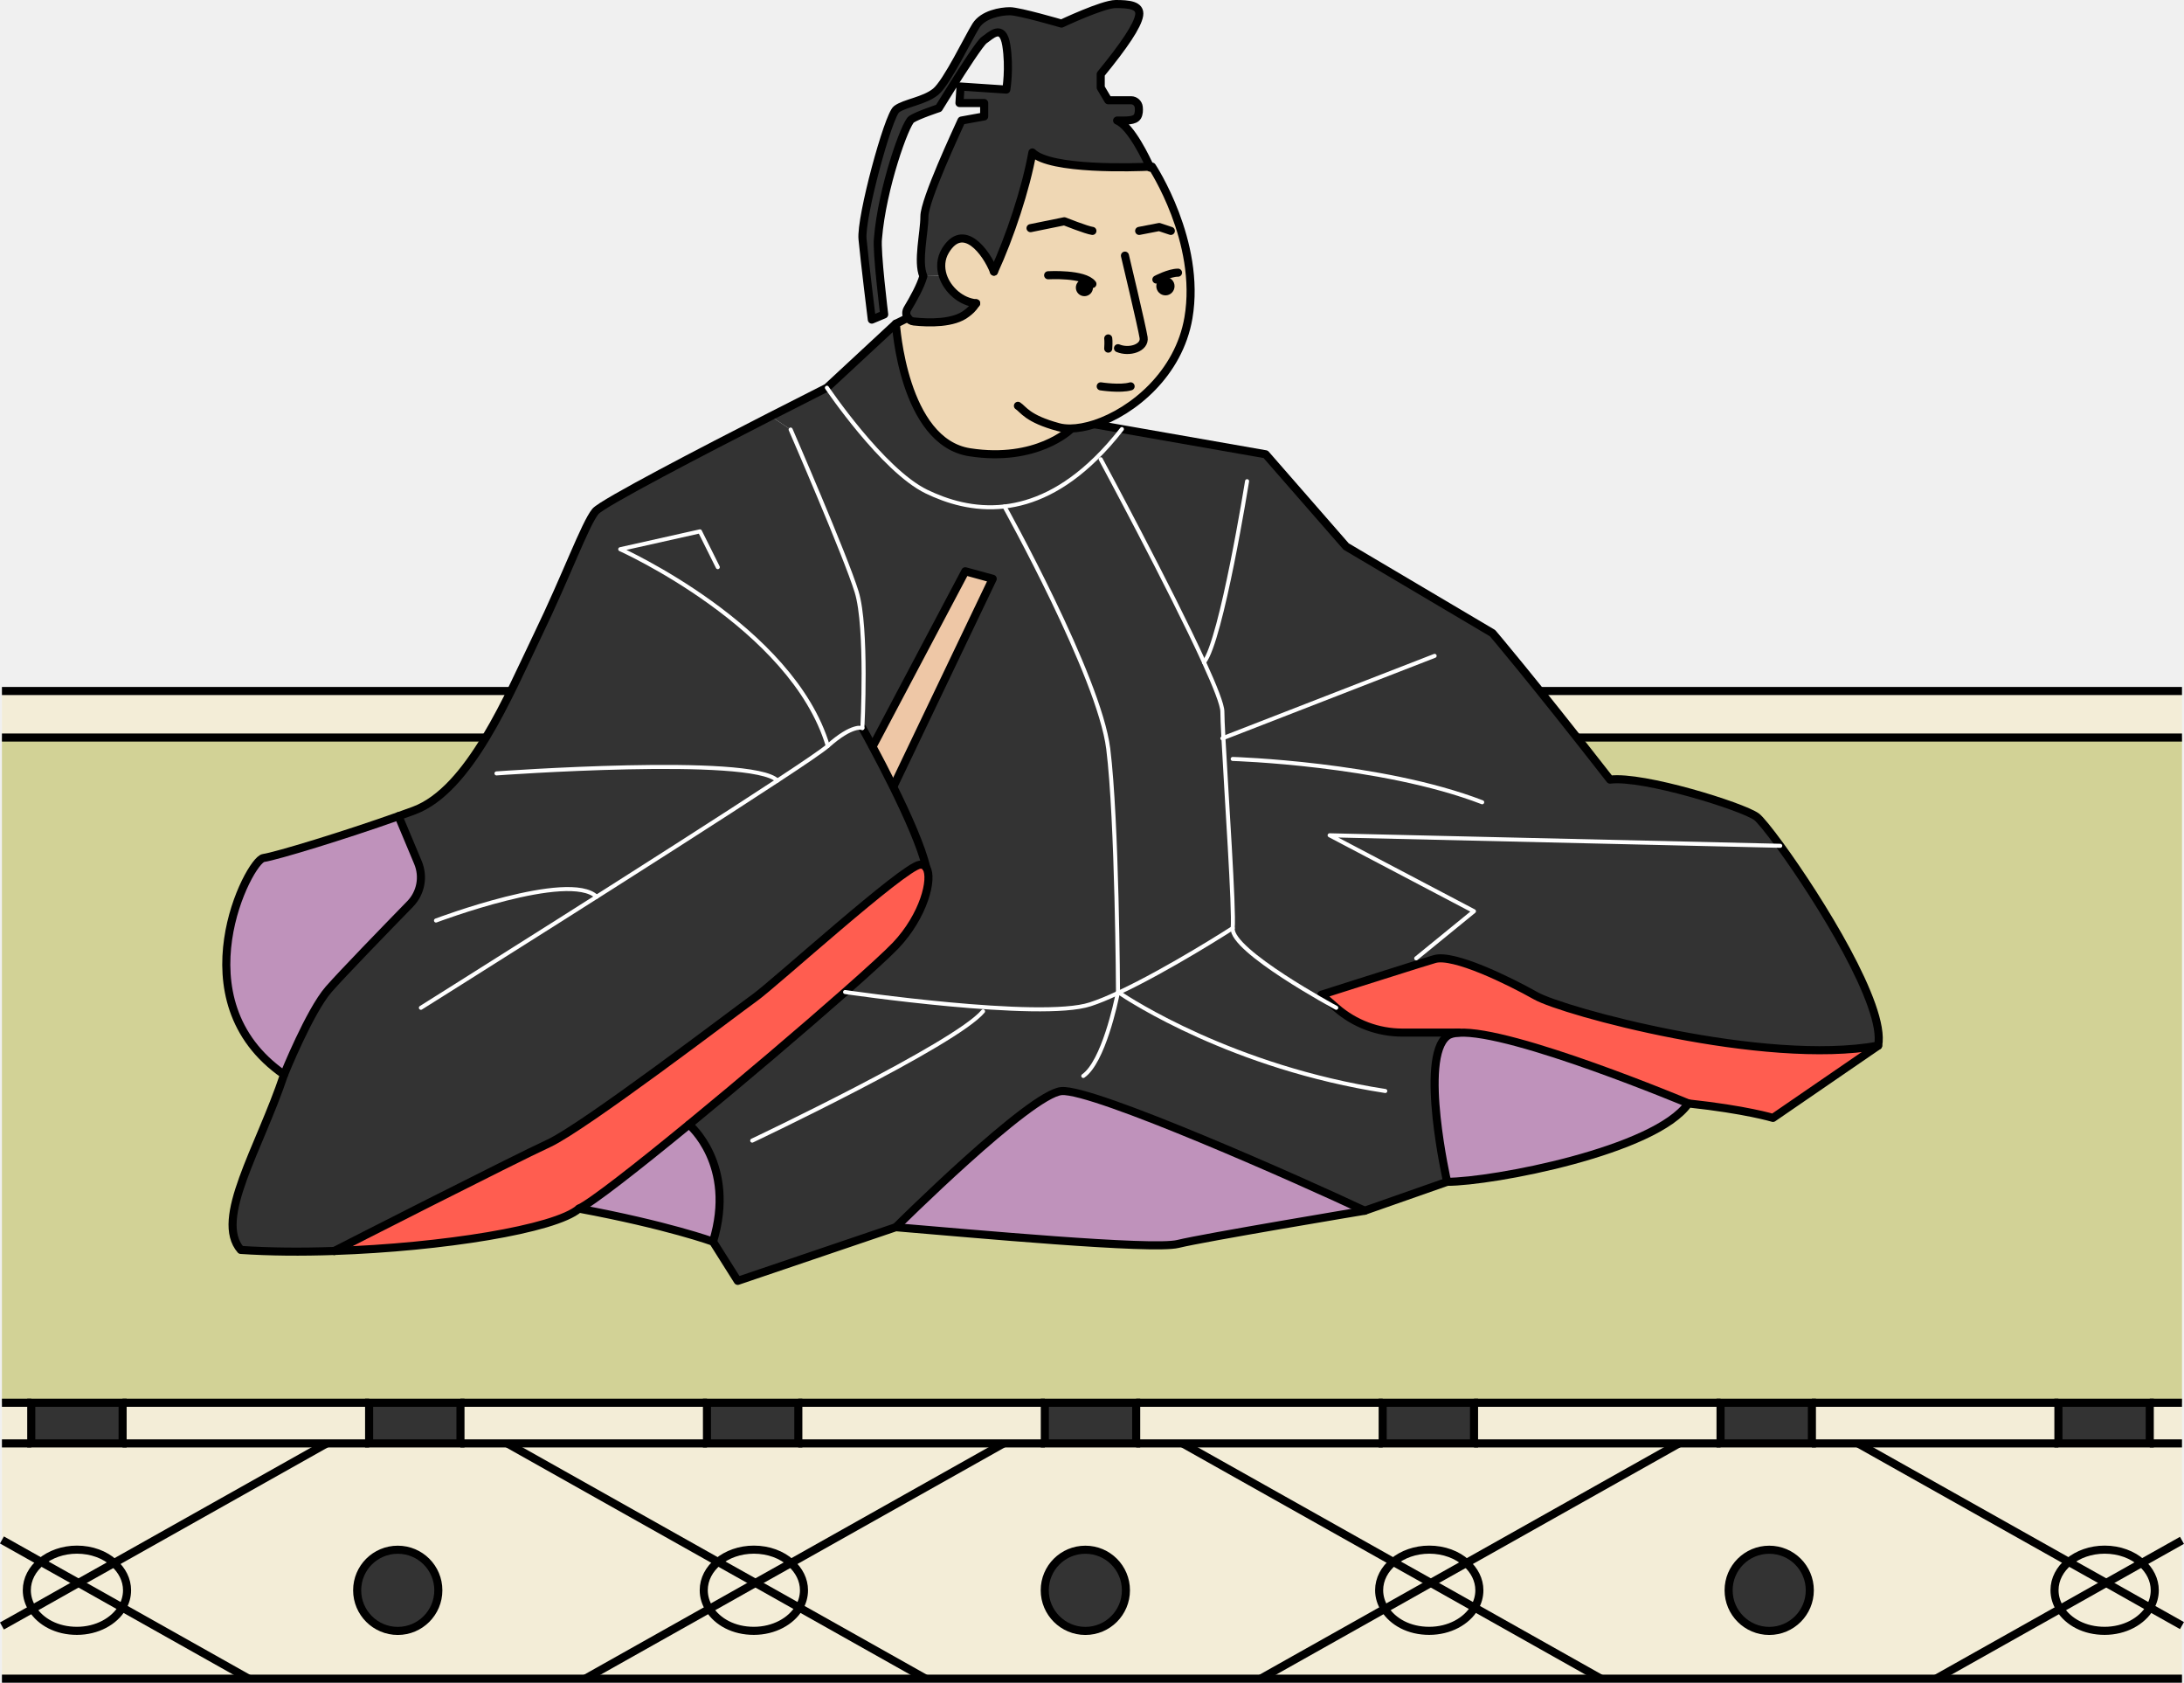
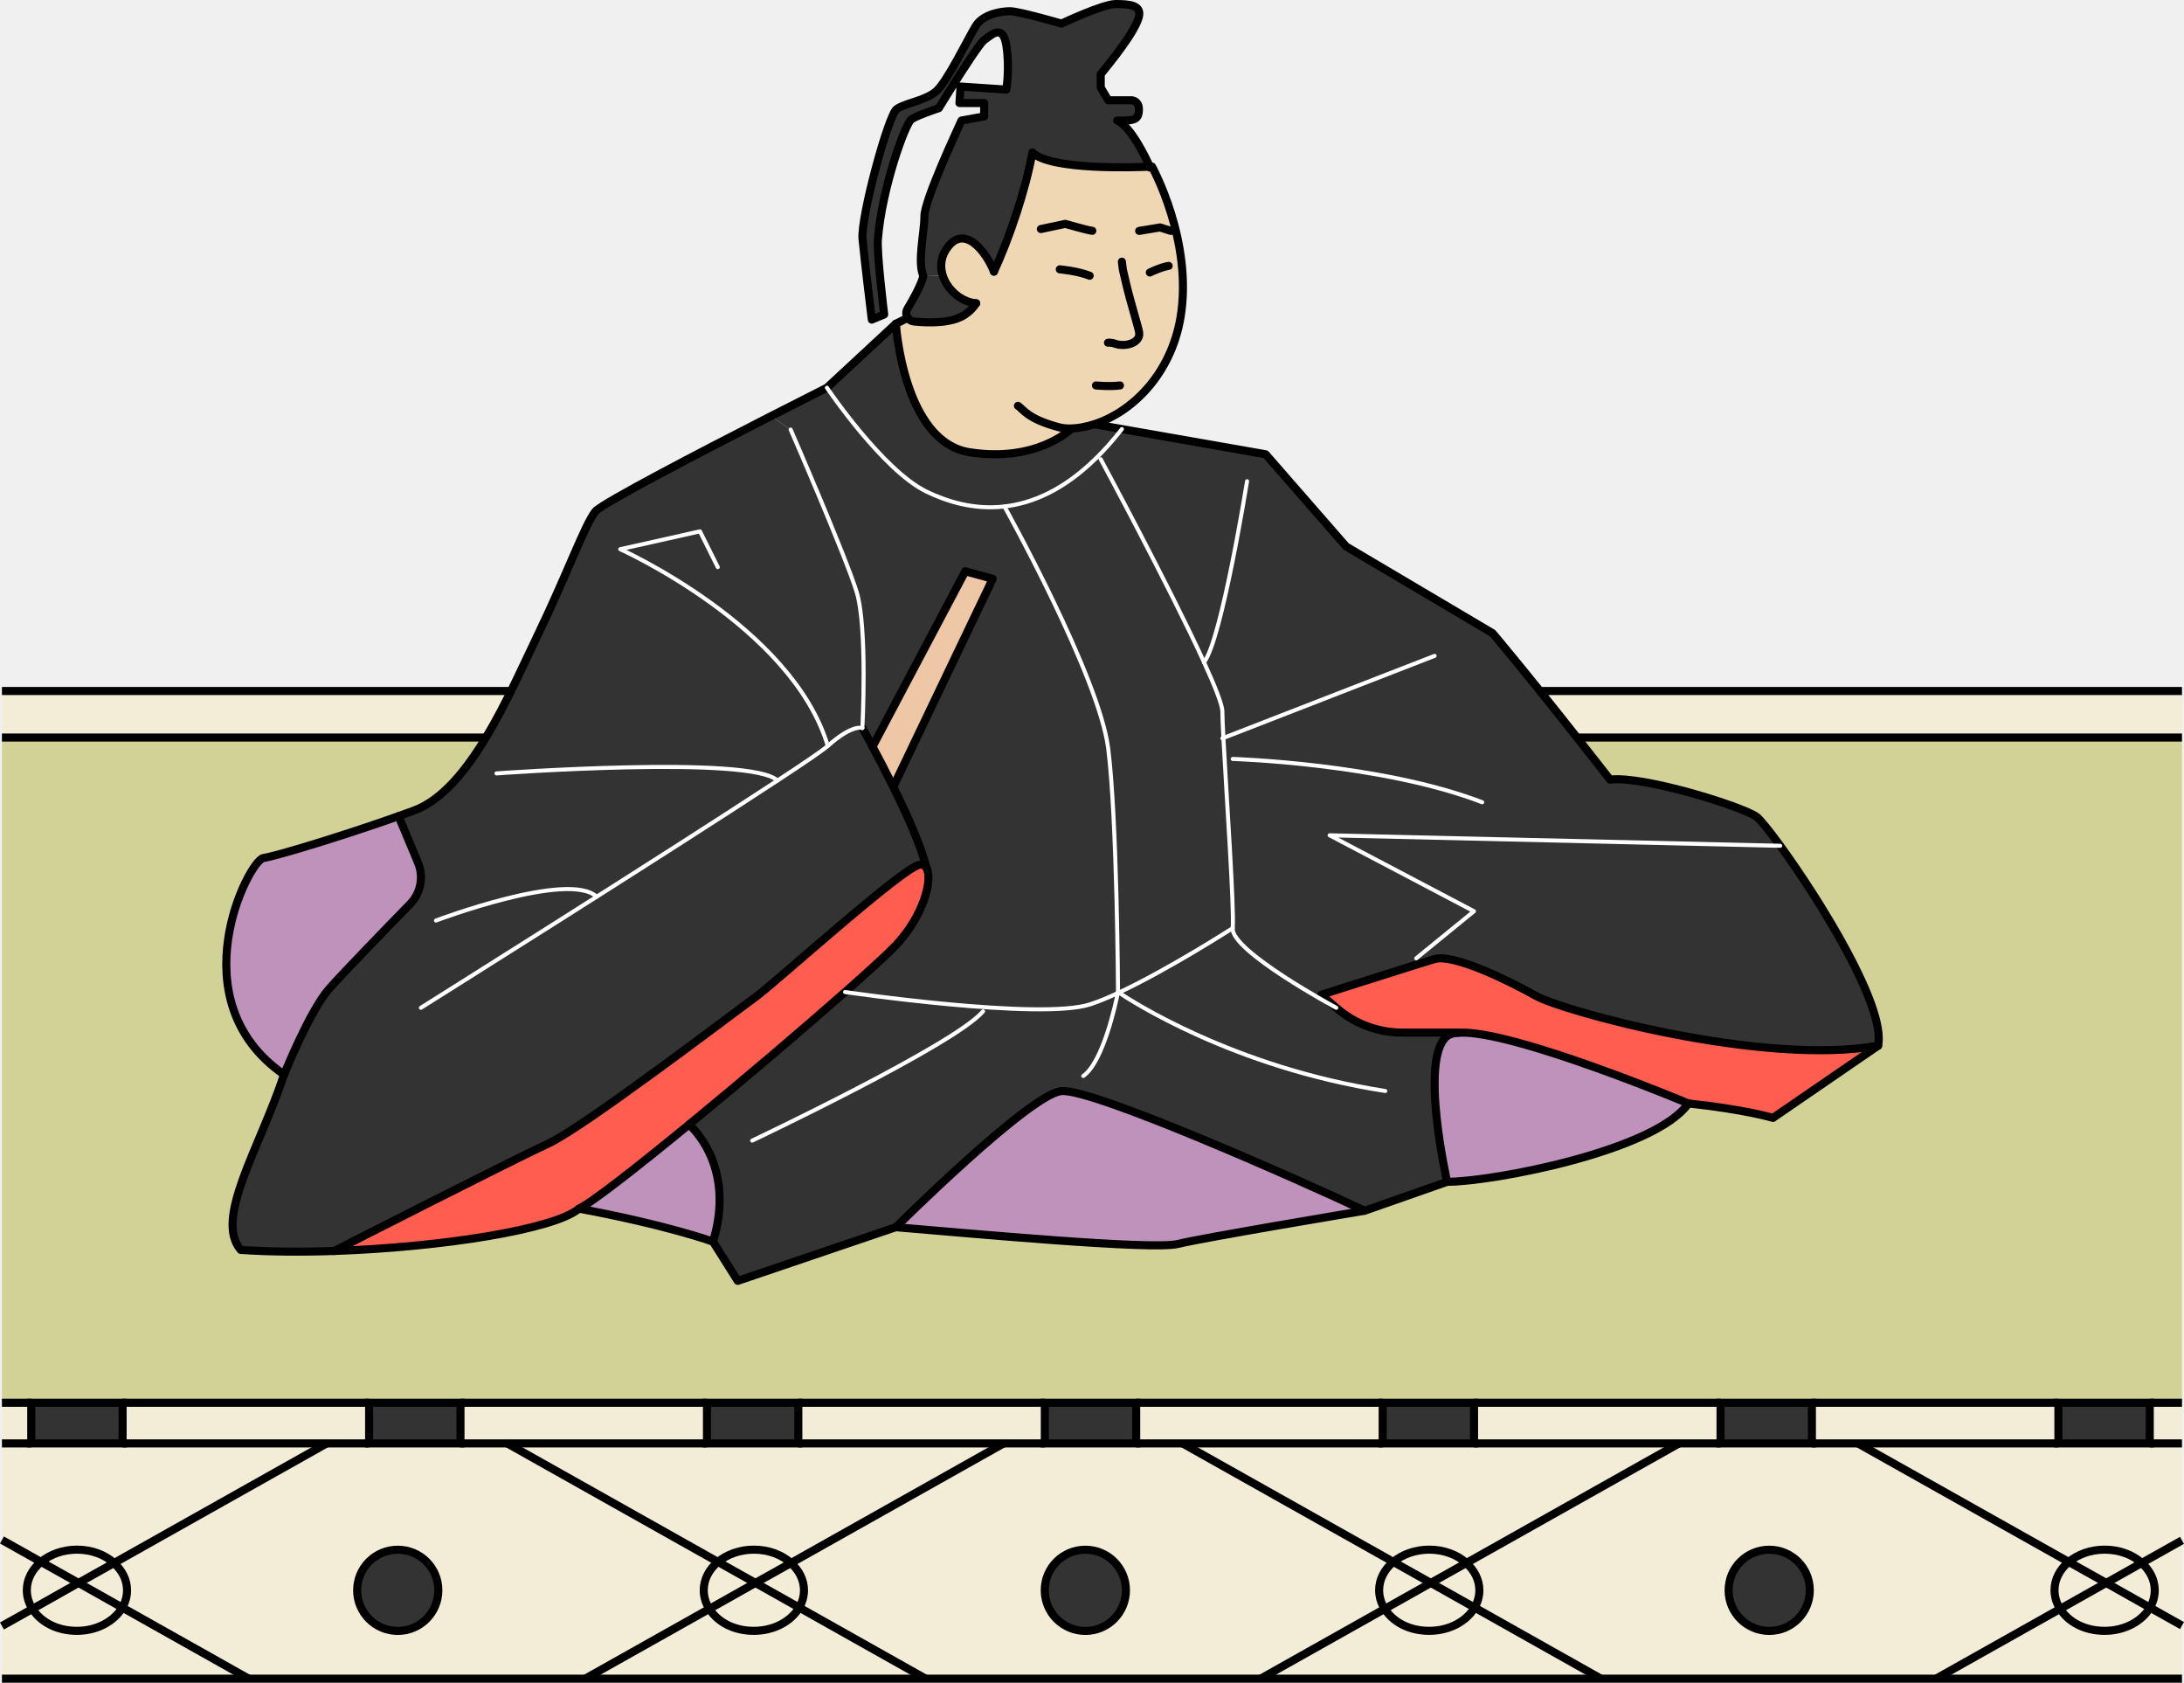
<svg xmlns="http://www.w3.org/2000/svg" viewBox="0 0 270.4 208.28">
  <defs>
    <style>
      .cls-1 {
        fill: #efd7b4;
      }

      .cls-1, .cls-2, .cls-3, .cls-4, .cls-5, .cls-6, .cls-7 {
        stroke-width: 0px;
      }

      .cls-2 {
        fill: #eec7a6;
      }

      .cls-8 {
        stroke-miterlimit: 10;
      }

+       .cls-8, .cls-9 {
+         stroke: #000;
+       }
+ 
      .cls-8, .cls-9, .cls-10 {
-         stroke: #000;
-       }
- 
-       .cls-8, .cls-10, .cls-11 {
        fill: none;
      }

-       .cls-9, .cls-10, .cls-11 {
+       .cls-3 {
+         fill: #f3edd7;
+       }
+ 
+       .cls-4 {
+         fill: #bf92bb;
+       }
+ 
+       .cls-9, .cls-10 {
        stroke-linecap: round;
        stroke-linejoin: round;
      }

-       .cls-3 {
-         fill: #f3edd7;
-       }
- 
-       .cls-4 {
-         fill: #bf92bb;
-       }
- 
      .cls-5 {
        fill: #333;
      }

      .cls-6 {
        fill: #ff5d50;
      }

      .cls-7 {
        fill: #d2d296;
      }

-       .cls-11 {
+       .cls-10 {
        stroke: #fff;
        stroke-width: .5px;
      }
    </style>
  </defs>
  <g id="_畳" data-name="畳">
    <g>
      <g>
        <rect class="cls-3" x=".24" y="173.63" width="3.62" height="5.03" />
        <path class="cls-3" d="m270.15,201.21v6.57h-30.45l15.35-8.63c1.03,1.62,3.11,2.72,5.51,2.72s4.62-1.18,5.62-2.88l3.97,2.23Z" />
        <path class="cls-3" d="m270.15,190.66v10.56l-3.97-2.23c.38-.65.59-1.38.59-2.14,0-1.3-.62-2.48-1.62-3.38l4.99-2.8Z" />
        <path class="cls-3" d="m270.15,178.66v11.99l-4.99,2.8c-1.14-1.01-2.77-1.64-4.59-1.64s-3.31.58-4.44,1.51l-26.1-14.67h40.12Z" />
        <polygon class="cls-3" points="270.15 85.53 270.15 91.29 1.13 91.29 .24 91.29 .24 85.53 270.15 85.53" />
        <rect class="cls-3" x="266.16" y="173.63" width="3.99" height="5.03" />
        <path class="cls-3" d="m266.78,196.84c0,.76-.21,1.49-.59,2.14l-5.42-3.05,4.39-2.47c1,.89,1.62,2.08,1.62,3.38Z" />
        <path class="cls-3" d="m260.77,195.93l5.42,3.05c-1,1.7-3.13,2.88-5.62,2.88s-4.48-1.1-5.51-2.72l5.71-3.21Z" />
        <rect class="cls-5" x="254.85" y="173.63" width="11.31" height="5.03" />
        <path class="cls-3" d="m265.16,193.46l-4.39,2.47-4.64-2.61c1.13-.93,2.7-1.51,4.44-1.51,1.82,0,3.46.63,4.59,1.64Z" />
        <path class="cls-3" d="m260.77,195.93l-5.71,3.21c-.44-.69-.69-1.48-.69-2.31,0-1.37.68-2.61,1.77-3.51l4.64,2.61Z" />
        <path class="cls-3" d="m230.03,178.66l26.1,14.67c-1.09.9-1.77,2.14-1.77,3.51,0,.83.25,1.62.69,2.31l-15.35,8.63h-41.48l-15.65-8.8c.38-.65.59-1.38.59-2.14,0-1.3-.62-2.48-1.62-3.37l26.34-14.81h22.15Zm-5.97,18.18c0-2.77-2.25-5.02-5.02-5.02s-5.03,2.25-5.03,5.02,2.25,5.03,5.03,5.03,5.02-2.25,5.02-5.03Z" />
        <polygon class="cls-3" points="254.85 178.66 230.03 178.66 224.33 178.66 224.33 173.63 254.85 173.63 254.85 178.66" />
        <rect class="cls-5" x="213.02" y="173.63" width="11.31" height="5.03" />
        <path class="cls-5" d="m219.05,191.82c2.77,0,5.02,2.25,5.02,5.02s-2.25,5.03-5.02,5.03-5.03-2.25-5.03-5.03,2.25-5.02,5.03-5.02Z" />
        <path class="cls-3" d="m207.88,178.66l-26.34,14.81c-1.14-1.02-2.77-1.65-4.59-1.65s-3.31.58-4.44,1.51l-26.1-14.67h61.47Z" />
        <polygon class="cls-3" points="182.5 178.66 182.5 173.63 213.02 173.63 213.02 178.66 207.88 178.66 182.5 178.66" />
        <path class="cls-3" d="m198.21,207.78h-42.13l15.35-8.63c1.03,1.62,3.12,2.72,5.51,2.72s4.62-1.18,5.62-2.88l15.65,8.8Z" />
        <path class="cls-3" d="m183.16,196.84c0,.76-.21,1.49-.59,2.14l-5.42-3.05,4.39-2.47c1,.89,1.62,2.07,1.62,3.37Z" />
        <path class="cls-3" d="m177.15,195.93l5.42,3.05c-1,1.7-3.13,2.88-5.62,2.88s-4.48-1.1-5.51-2.72l5.71-3.21Z" />
        <rect class="cls-5" x="171.19" y="173.63" width="11.31" height="5.03" />
        <path class="cls-3" d="m176.95,191.82c1.82,0,3.46.63,4.59,1.65l-4.39,2.47-4.64-2.61c1.13-.93,2.7-1.51,4.44-1.51Z" />
        <path class="cls-3" d="m177.15,195.93l-5.71,3.21c-.44-.69-.69-1.48-.69-2.31,0-1.37.68-2.61,1.77-3.51l4.64,2.61Z" />
        <path class="cls-3" d="m146.41,178.66l26.1,14.67c-1.09.9-1.77,2.14-1.77,3.51,0,.83.25,1.62.69,2.31l-15.35,8.63h-41.48l-15.65-8.8c.38-.65.59-1.38.59-2.14,0-1.3-.62-2.48-1.62-3.37l26.34-14.81h22.15Zm-7.02,18.18c0-2.77-2.25-5.02-5.02-5.02s-5.03,2.25-5.03,5.02,2.25,5.03,5.03,5.03,5.02-2.25,5.02-5.03Z" />
        <polygon class="cls-3" points="171.19 178.66 146.41 178.66 140.67 178.66 140.67 173.63 171.19 173.63 171.19 178.66" />
        <rect class="cls-5" x="129.36" y="173.63" width="11.31" height="5.03" />
        <path class="cls-5" d="m134.38,191.82c2.77,0,5.02,2.25,5.02,5.02s-2.25,5.03-5.02,5.03-5.03-2.25-5.03-5.03,2.25-5.02,5.03-5.02Z" />
        <path class="cls-3" d="m124.26,178.66l-26.34,14.81c-1.14-1.02-2.77-1.65-4.59-1.65s-3.31.58-4.44,1.51l-26.1-14.67h61.47Z" />
        <polygon class="cls-3" points="129.36 178.66 124.26 178.66 98.83 178.66 98.83 173.63 129.36 173.63 129.36 178.66" />
        <path class="cls-3" d="m114.6,207.78h-42.13l15.35-8.63c1.03,1.62,3.11,2.72,5.51,2.72s4.62-1.18,5.62-2.88l15.65,8.8Z" />
        <path class="cls-3" d="m99.54,196.84c0,.76-.21,1.49-.59,2.14l-5.42-3.05,4.39-2.47c1,.89,1.62,2.07,1.62,3.37Z" />
        <path class="cls-3" d="m93.53,195.93l5.42,3.05c-1,1.7-3.13,2.88-5.62,2.88s-4.48-1.1-5.51-2.72l5.71-3.21Z" />
        <rect class="cls-5" x="87.53" y="173.63" width="11.31" height="5.03" />
        <path class="cls-3" d="m93.33,191.82c1.82,0,3.46.63,4.59,1.65l-4.39,2.47-4.64-2.61c1.13-.93,2.7-1.51,4.44-1.51Z" />
        <path class="cls-3" d="m93.53,195.93l-5.71,3.21c-.44-.69-.69-1.48-.69-2.31,0-1.37.68-2.61,1.77-3.51l4.64,2.61Z" />
        <path class="cls-3" d="m62.8,178.66l26.1,14.67c-1.09.9-1.77,2.14-1.77,3.51,0,.83.25,1.62.69,2.31l-15.35,8.63H30.79l-15.65-8.8c.38-.65.59-1.38.59-2.14,0-1.3-.62-2.48-1.62-3.37l26.34-14.81h22.34Zm-8.53,18.18c0-2.77-2.25-5.02-5.02-5.02s-5.03,2.25-5.03,5.02,2.25,5.03,5.03,5.03,5.02-2.25,5.02-5.03Z" />
        <polygon class="cls-3" points="87.53 178.66 62.8 178.66 57 178.66 57 173.63 87.53 173.63 87.53 178.66" />
        <rect class="cls-5" x="45.7" y="173.63" width="11.31" height="5.03" />
        <path class="cls-5" d="m49.25,191.82c2.77,0,5.02,2.25,5.02,5.02s-2.25,5.03-5.02,5.03-5.03-2.25-5.03-5.03,2.25-5.02,5.03-5.02Z" />
        <polygon class="cls-3" points="45.7 178.66 40.45 178.66 15.17 178.66 15.17 173.63 45.7 173.63 45.7 178.66" />
        <path class="cls-3" d="m30.79,207.78H.24v-6.52l3.76-2.11c1.03,1.62,3.12,2.72,5.51,2.72s4.62-1.18,5.62-2.88l15.65,8.8Z" />
        <path class="cls-3" d="m15.73,196.84c0,.76-.21,1.49-.59,2.14l-5.42-3.05,4.39-2.47c1,.89,1.62,2.07,1.62,3.37Z" />
        <rect class="cls-5" x="3.87" y="173.63" width="11.31" height="5.03" />
        <path class="cls-3" d="m9.72,195.93l5.42,3.05c-1,1.7-3.13,2.88-5.62,2.88s-4.48-1.1-5.51-2.72l5.71-3.21Z" />
        <path class="cls-3" d="m9.52,191.82c1.82,0,3.46.63,4.59,1.65l-4.39,2.47-4.64-2.61c1.13-.93,2.7-1.51,4.44-1.51Z" />
        <path class="cls-3" d="m9.72,195.93l-5.71,3.21c-.44-.69-.69-1.48-.69-2.31,0-1.37.68-2.61,1.77-3.51l4.64,2.61Z" />
        <path class="cls-3" d="m.24,190.61l4.84,2.72c-1.09.9-1.77,2.14-1.77,3.51,0,.83.25,1.62.69,2.31l-3.76,2.11v-10.65Z" />
        <polygon class="cls-7" points="213.02 173.63 182.5 173.63 171.19 173.63 140.67 173.63 129.36 173.63 98.83 173.63 87.53 173.63 57 173.63 45.7 173.63 15.17 173.63 3.87 173.63 .24 173.63 .24 91.29 1.13 91.29 270.15 91.29 270.15 173.63 266.16 173.63 254.85 173.63 224.33 173.63 213.02 173.63" />
        <path class="cls-3" d="m.24,178.66h40.21l-26.34,14.81c-1.14-1.02-2.77-1.65-4.59-1.65s-3.31.58-4.44,1.51l-4.84-2.72v-11.95Z" />
      </g>
      <g>
        <polyline class="cls-8" points="270.15 207.78 239.7 207.78 198.21 207.78 156.08 207.78 114.6 207.78 72.46 207.78 30.79 207.78 .24 207.78" />
        <line class="cls-8" x1=".24" y1="85.53" x2="270.15" y2="85.53" />
        <line class="cls-8" x1=".24" y1="91.29" x2="270.15" y2="91.29" />
        <line class="cls-8" x1="266.16" y1="173.63" x2="270.15" y2="173.63" />
        <line class="cls-8" x1="224.33" y1="173.63" x2="254.85" y2="173.63" />
        <line class="cls-8" x1="182.5" y1="173.63" x2="213.02" y2="173.63" />
        <line class="cls-8" x1="140.67" y1="173.63" x2="171.19" y2="173.63" />
        <line class="cls-8" x1="98.83" y1="173.63" x2="129.36" y2="173.63" />
        <line class="cls-8" x1="57" y1="173.63" x2="87.53" y2="173.63" />
        <line class="cls-8" x1="15.17" y1="173.63" x2="45.7" y2="173.63" />
        <line class="cls-8" x1=".24" y1="173.63" x2="3.87" y2="173.63" />
        <line class="cls-8" x1="266.16" y1="178.66" x2="270.15" y2="178.66" />
        <polyline class="cls-8" points="224.33 178.66 230.03 178.66 254.85 178.66" />
        <polyline class="cls-8" points="182.5 178.66 207.88 178.66 213.02 178.66" />
        <polyline class="cls-8" points="140.67 178.66 146.41 178.66 171.19 178.66" />
        <polyline class="cls-8" points="98.83 178.66 124.26 178.66 129.36 178.66" />
        <polyline class="cls-8" points="57 178.66 62.8 178.66 87.53 178.66" />
        <polyline class="cls-8" points="15.17 178.66 40.45 178.66 45.7 178.66" />
        <line class="cls-8" x1=".24" y1="178.66" x2="3.87" y2="178.66" />
        <polyline class="cls-8" points="72.46 207.78 87.81 199.15 93.53 195.93 97.92 193.47 124.26 178.66" />
        <polyline class="cls-8" points="114.6 207.78 98.95 198.98 93.53 195.93 88.89 193.33 62.8 178.66" />
        <path class="cls-8" d="m139.4,196.84c0,2.78-2.25,5.03-5.02,5.03s-5.03-2.25-5.03-5.03,2.25-5.02,5.03-5.02,5.02,2.25,5.02,5.02Z" />
        <path class="cls-8" d="m224.07,196.84c0,2.78-2.25,5.03-5.02,5.03s-5.03-2.25-5.03-5.03,2.25-5.02,5.03-5.02,5.02,2.25,5.02,5.02Z" />
        <path class="cls-8" d="m97.92,193.47c1,.89,1.62,2.07,1.62,3.37,0,.76-.21,1.49-.59,2.14-1,1.7-3.13,2.88-5.62,2.88s-4.48-1.1-5.51-2.72c-.44-.69-.69-1.48-.69-2.31,0-1.37.68-2.61,1.77-3.51,1.13-.93,2.7-1.51,4.44-1.51,1.82,0,3.46.63,4.59,1.65Z" />
        <polyline class="cls-8" points=".24 201.26 4.01 199.15 9.72 195.93 14.11 193.47 40.45 178.66" />
        <polyline class="cls-8" points="30.79 207.78 15.14 198.98 9.72 195.93 5.08 193.33 .24 190.61" />
        <path class="cls-8" d="m14.11,193.47c1,.89,1.62,2.07,1.62,3.37,0,.76-.21,1.49-.59,2.14-1,1.7-3.13,2.88-5.62,2.88s-4.48-1.1-5.51-2.72c-.44-.69-.69-1.48-.69-2.31,0-1.37.68-2.61,1.77-3.51,1.13-.93,2.7-1.51,4.44-1.51,1.82,0,3.46.63,4.59,1.65Z" />
        <polyline class="cls-8" points="156.08 207.78 171.43 199.15 177.15 195.93 181.54 193.47 207.88 178.66" />
        <polyline class="cls-8" points="198.21 207.78 182.57 198.98 177.15 195.93 172.51 193.33 146.41 178.66" />
        <path class="cls-8" d="m181.54,193.47c1,.89,1.62,2.07,1.62,3.37,0,.76-.21,1.49-.59,2.14-1,1.7-3.13,2.88-5.62,2.88s-4.48-1.1-5.51-2.72c-.44-.69-.69-1.48-.69-2.31,0-1.37.68-2.61,1.77-3.51,1.13-.93,2.7-1.51,4.44-1.51,1.82,0,3.46.63,4.59,1.65Z" />
        <polyline class="cls-8" points="239.7 207.78 255.05 199.15 260.77 195.93 265.16 193.46 270.15 190.66" />
        <polyline class="cls-8" points="270.15 201.21 266.18 198.98 260.77 195.93 256.13 193.33 230.03 178.66" />
        <path class="cls-8" d="m265.16,193.46c1,.89,1.62,2.08,1.62,3.38,0,.76-.21,1.49-.59,2.14-1,1.7-3.13,2.88-5.62,2.88s-4.48-1.1-5.51-2.72c-.44-.69-.69-1.48-.69-2.31,0-1.37.68-2.61,1.77-3.51,1.13-.93,2.7-1.51,4.44-1.51,1.82,0,3.46.63,4.59,1.64Z" />
        <path class="cls-8" d="m54.27,196.84c0,2.78-2.25,5.03-5.02,5.03s-5.03-2.25-5.03-5.03,2.25-5.02,5.03-5.02,5.02,2.25,5.02,5.02Z" />
        <rect class="cls-8" x="3.87" y="173.63" width="11.31" height="5.03" />
        <rect class="cls-8" x="45.7" y="173.63" width="11.31" height="5.03" />
        <rect class="cls-8" x="87.53" y="173.63" width="11.31" height="5.03" />
        <rect class="cls-8" x="129.36" y="173.63" width="11.31" height="5.03" />
        <rect class="cls-8" x="171.19" y="173.63" width="11.31" height="5.03" />
        <rect class="cls-8" x="213.02" y="173.63" width="11.31" height="5.03" />
        <rect class="cls-8" x="254.85" y="173.63" width="11.31" height="5.03" />
      </g>
    </g>
  </g>
  <g id="_レイヤー_2" data-name="レイヤー 2">
    <g>
-       <path class="cls-5" d="m106.77,90.11c.32.56.75,1.35,1.25,2.29.75,1.39,1.65,3.13,2.56,4.96,1.76,3.56,3.52,7.49,4.11,10.05-.18-.28-.45-.42-.8-.38-2.04.23-18.04,14.74-20.42,16.44-2.39,1.71-21.11,16-25.53,18.05-4.37,2.01-25.96,13.01-26.55,13.32h-.01c-4.04.14-8,.11-11.57-.13-3.32-3.83,2.3-12.51,5.36-21.7,0,0,3.15-7.83,5.53-10.56,1.67-1.91,7.03-7.43,10.08-10.56,1.32-1.36,1.7-3.37.97-5.12l-2.41-5.75c.66-.23,1.29-.46,1.91-.69,6.9-2.56,11.75-14.3,15.32-21.71,3.58-7.4,5.88-13.78,7.15-15.32.86-1.03,13.5-7.59,21.71-11.78l2.46,1.65s6.81,15.67,8.17,20.09c1.36,4.43.71,16.85.71,16.85Z" />
-       <path class="cls-5" d="m114.69,107.41c-.59-2.56-2.35-6.49-4.11-10.05l.04-.02,12.29-25.7-3.4-.93-11.47,21.68h-.02c-.5-.93-.93-1.72-1.25-2.28,0,0,.65-12.42-.71-16.85-1.36-4.42-8.17-20.09-8.17-20.09l-2.46-1.65c4-2.04,6.95-3.53,6.95-3.53,0,0,6.89,10.21,12.31,12.85,2.52,1.22,5.85,2.29,9.67,1.85,0,0,11.73,21.04,12.85,29.98,1.11,8.93,1.21,30.12,1.21,30.12,0,0-.01.05-.03.13-1.23.58-2.39,1.06-3.41,1.39-6.15,2.02-30.35-1.52-30.35-1.52,3.04-2.68,5.34-4.79,6.28-5.78,3.45-3.65,4.63-8.25,3.78-9.6Z" />
-       <path class="cls-2" d="m110.62,97.34l-.04.02c-.91-1.83-1.81-3.57-2.56-4.96h.02s11.47-21.69,11.47-21.69l3.4.93-12.29,25.7Z" />
-       <path class="cls-5" d="m116.73,34.13c.58,1.76,2.28,3.25,4.13,3.41-.46.7-.79.95-1.18,1.25-1.6,1.27-4.65,1.2-6.54,1-.33-.03-.59-.21-.74-.45h0c-.22-.32-.26-.75-.03-1.13.71-1.18,1.65-2.87,1.96-4.03l2.41-.05Z" />
-       <path class="cls-5" d="m137.21,12.41h2.83c.49,0,.9.37.95.86.04.39.02.83-.16,1.14-.34.58-1.39.51-2.52.51,1.74.7,3.7,4.94,4.05,5.71-1.82.09-12.33.46-14.54-1.76-.81,4.53-2.8,10.5-4.76,14.75-.92-2.39-3.8-6.27-6.02-2.58-.59.99-.63,2.08-.31,3.09l-2.41.05c-.77-1.81.13-5.34.13-7.39s4.08-10.72,4.59-11.87l2.81-.51v-1.66h-3.06l.11-1.83v-.21s5.69.38,5.69.38c0,0,.45-2.68,0-5.49-.46-2.81-1.97-1.15-2.74-.64-.48.32-2.56,3.53-4.05,5.9-.89,1.42-1.57,2.53-1.57,2.53,0,0-2.61.86-3.38,1.37s-3.64,8.5-4.15,14.76c-.2,1.54.77,9.4.77,9.4l-1.53.64s-.9-7.28-1.15-9.96c-.26-2.68,3.19-15.32,4.21-16.08,1.02-.77,3.45-1.02,4.85-2.17s4.09-6.77,4.98-8.17c.89-1.41,3.06-1.79,4.21-1.79s6.38,1.53,6.38,1.53c0,0,5.11-2.42,6.71-2.42s3.12.12,2.91,1.4-1.83,3.7-4.76,7.28v1.66l.93,1.57Z" />
-       <path class="cls-1" d="m144.51,35.15c0-.27-.22-.49-.49-.49s-.5.22-.5.49.22.5.5.5.49-.22.49-.5Zm-9.53.16c0-.24-.2-.43-.43-.43s-.43.19-.43.43.19.43.43.43.43-.19.43-.43Zm12.16,4.03c-1.18,6.91-6.87,11.59-11.57,13.14-1.1.36-2.15.55-3.07.56v.13s-4.18,4.09-12.44,2.81c-8.25-1.27-9.15-15.91-9.15-15.91l1.48-.73h0c.15.24.41.42.74.45,1.89.2,4.94.27,6.54-1,.39-.3.72-.55,1.18-1.25-1.85-.16-3.55-1.65-4.13-3.41-.32-1.01-.28-2.1.31-3.09,2.22-3.69,5.1.19,6.02,2.58,1.96-4.25,3.95-10.22,4.76-14.75,2.21,2.22,12.72,1.85,14.54,1.76.17,0,.27-.01.27-.01,0,0,6.12,9.27,4.51,18.72Z" />
      <path class="cls-5" d="m220.41,104.69c4.74,6.5,13.1,19.84,12.12,24.74-14.13,2.55-38.98-4.25-42.38-6.17-3.41-1.92-10.21-5.23-12.53-4.55-.44.13-1.2.36-2.16.66l-.12-.75,7.15-5.83-17.87-9.4,55.79,1.3Z" />
      <path class="cls-6" d="m232.53,129.43l-13.02,8.94s-3.32-1.02-10.47-1.79c0,0-21.88-9.17-28.42-8.75v-.02h-7c-3.01,0-5.91-1.09-8.18-3.07l-1.85-1.61s7.73-2.47,11.87-3.76c.96-.3,1.72-.53,2.16-.66,2.32-.68,9.12,2.63,12.53,4.55,3.4,1.92,28.25,8.72,42.38,6.17Z" />
-       <path class="cls-5" d="m151.47,91.34c-.08-1.52-.13-2.67-.13-3.27,0-.81-.9-3.1-2.27-6.09h0c-4.21-9.23-12.79-25.14-12.79-25.14l-.63-.07c1.08-1.05,2.16-2.26,3.25-3.66l17.8,3.12,9.96,11.41,18.13,10.73s4.59,5.36,14.55,18.13c4.08-.52,16.34,3.31,18.13,4.59.41.3,1.51,1.64,2.94,3.6l-55.79-1.3,17.87,9.4-7.15,5.83.12.75c-4.14,1.29-11.87,3.76-11.87,3.76l1.85,1.61s-13.08-7.05-12.82-9.86c.21-2.3-.79-16.63-1.15-23.54Z" />
+       <path class="cls-5" d="m220.41,104.69l-55.79-1.3,17.87,9.4-7.15,5.83.12.75c-4.14,1.29-11.87,3.76-11.87,3.76l1.85,1.61s-13.08-7.05-12.82-9.86c.21-2.3-.79-16.63-1.15-23.54-.08-1.52-.13-2.67-.13-3.27,0-.81-.9-3.1-2.27-6.09h0c-4.21-9.23-12.79-25.14-12.79-25.14l-.63-.07c1.08-1.05,2.16-2.26,3.25-3.66l17.8,3.12,9.96,11.41,18.13,10.73s4.59,5.36,14.55,18.13c4.08-.52,16.34,3.31,18.13,4.59.41.3,1.51,1.64,2.94,3.6Z" />
      <path class="cls-4" d="m209.04,136.58c-4.08,5.87-24.25,9.7-29.87,9.7,0,0-3.49-15.32,0-18.04.31-.24.8-.38,1.45-.41,6.54-.42,28.42,8.75,28.42,8.75Z" />
-       <path class="cls-5" d="m138.39,122.92s.09-.04.14-.06c6.2-2.9,14.09-7.98,14.09-7.98-.26,2.81,12.82,9.86,12.82,9.86,2.27,1.98,5.17,3.07,8.18,3.07h7v.02c-.65.03-1.14.17-1.45.41-3.49,2.72,0,18.04,0,18.04l-10.21,3.58c-7.58-3.58-33.62-15.15-37.54-14.81-3.91.34-20.51,16.85-20.51,16.85l-19.57,6.64-3.06-4.85c2.93-9.58-2.97-14.49-2.97-14.49h0c6.56-5.39,14.06-11.77,19.32-16.41,0,0,24.2,3.54,30.35,1.52,1.02-.33,2.18-.81,3.41-1.39Z" />
+       <path class="cls-5" d="m180.62,127.81v.02c-.65.03-1.14.17-1.45.41-3.49,2.72,0,18.04,0,18.04l-10.21,3.58c-7.58-3.58-33.62-15.15-37.54-14.81-3.91.34-20.51,16.85-20.51,16.85l-19.57,6.64-3.06-4.85c2.93-9.58-2.97-14.49-2.97-14.49h0c6.56-5.39,14.06-11.77,19.32-16.41,0,0,24.2,3.54,30.35,1.52,1.02-.33,2.18-.81,3.41-1.39.05-.02.09-.04.14-.06,6.2-2.9,14.09-7.98,14.09-7.98-.26,2.81,12.82,9.86,12.82,9.86,2.27,1.98,5.17,3.07,8.18,3.07h7Z" />
      <path class="cls-4" d="m168.96,149.86s-19.92,3.32-23.11,4.11-25.66-1.3-34.94-2.07c0,0,16.6-16.51,20.51-16.85,3.92-.34,29.96,11.23,37.54,14.81Z" />
      <path class="cls-5" d="m151.47,91.34c.36,6.91,1.36,21.24,1.15,23.54,0,0-7.89,5.08-14.09,7.98-.07-.04-.11-.07-.11-.07,0,0-.1-21.19-1.21-30.12-1.12-8.94-12.85-29.98-12.85-29.98,3.46-.4,7.31-2.03,11.29-5.92l.63.07s8.58,15.91,12.79,25.13h0c1.37,3,2.27,5.29,2.27,6.1,0,.6.05,1.75.13,3.27Z" />
-       <path class="cls-5" d="m135.59,52.53l3.31.58c-1.09,1.4-2.17,2.61-3.25,3.66-3.98,3.89-7.83,5.52-11.29,5.92-3.82.44-7.15-.63-9.67-1.85-5.42-2.64-12.31-12.85-12.31-12.85l8.33-7.73.2-.19s.9,14.64,9.15,15.91c8.26,1.28,12.45-2.81,12.45-2.81v-.13c.91-.01,1.96-.2,3.06-.56l.02.05Z" />
+       <path class="cls-1" d="m142.63,20.62s5.13,9.27,3.52,18.72c-1.18,6.91-5.88,11.59-10.58,13.14-1.1.36-2.15.55-3.07.56v.13s-4.18,4.09-12.44,2.81c-8.25-1.27-9.15-15.91-9.15-15.91l1.48-.73h0c.15.24.41.42.74.45,1.89.2,4.94.27,6.54-1,.39-.3.72-.55,1.18-1.25-1.85-.16-3.55-1.65-4.13-3.41-.32-1.01-.28-2.1.31-3.09,2.22-3.69,5.1.19,6.02,2.58,1.96-4.25,3.95-10.22,4.76-14.75,2.21,2.22,12.72,1.85,14.54,1.76.17,0,.27-.01.27-.01Z" />
+       <path class="cls-5" d="m138.13.5c1.59,0,3.12.12,2.91,1.4s-1.83,3.7-4.76,7.28v1.66l.93,1.57h2.83c.49,0,.9.37.95.86.04.39.02.83-.16,1.14-.34.58-1.39.51-2.52.51,1.74.7,3.7,4.94,4.05,5.71-1.82.09-12.33.46-14.54-1.76-.81,4.53-2.8,10.5-4.76,14.75-.92-2.39-3.8-6.27-6.02-2.58-.59.99-.63,2.08-.31,3.09l-2.41.05c-.77-1.81.13-5.34.13-7.39s4.08-10.72,4.59-11.87l2.81-.51v-1.66h-3.06l.11-1.83h0s.01-.21.01-.21l5.68.38s.45-2.68,0-5.49c-.46-2.81-1.97-1.15-2.74-.64-.48.32-2.56,3.53-4.05,5.9-.89,1.42-1.57,2.53-1.57,2.53,0,0-2.61.86-3.38,1.37s-3.64,8.5-4.15,14.76c-.2,1.54.77,9.4.77,9.4l-1.53.64s-.9-7.28-1.15-9.96c-.26-2.68,3.19-15.32,4.21-16.08,1.02-.77,3.45-1.02,4.85-2.17s4.09-6.77,4.98-8.17c.89-1.41,3.06-1.79,4.21-1.79s6.38,1.53,6.38,1.53c0,0,5.11-2.42,6.71-2.42Z" />
+       <path class="cls-5" d="m135.59,52.53l3.31.58c-1.09,1.4-2.17,2.61-3.25,3.66-3.98,3.89-7.83,5.52-11.29,5.92-3.82.44-7.15-.63-9.67-1.85-5.42-2.64-12.31-12.85-12.31-12.85l7.19-6.67,1.14-1.06.2-.19s.9,14.64,9.15,15.91c8.26,1.28,12.45-2.81,12.45-2.81v-.13c.91-.01,1.96-.2,3.06-.56l.02.05Z" />
+       <path class="cls-5" d="m138.42,122.79s0,.05-.03.13c-1.23.58-2.39,1.06-3.41,1.39-6.15,2.02-30.35-1.52-30.35-1.52,3.04-2.68,5.34-4.79,6.28-5.78,3.45-3.65,4.63-8.25,3.78-9.6-.59-2.56-2.35-6.49-4.11-10.05l.04-.02,12.29-25.7-3.4-.93-11.47,21.68h-.02c-.5-.93-.93-1.72-1.25-2.28,0,0,.65-12.42-.71-16.85-1.36-4.42-8.17-20.09-8.17-20.09l-2.46-1.65c4-2.04,6.95-3.53,6.95-3.53,0,0,6.89,10.21,12.31,12.85,2.52,1.22,5.85,2.29,9.67,1.85,0,0,11.73,21.04,12.85,29.98,1.11,8.93,1.21,30.12,1.21,30.12Z" />
+       <path class="cls-2" d="m122.91,71.64l-12.29,25.7-.04.02c-.91-1.83-1.81-3.57-2.56-4.96h.02s11.47-21.69,11.47-21.69l3.4.93Z" />
+       <path class="cls-5" d="m120.86,37.54c-.46.7-.79.95-1.18,1.25-1.6,1.27-4.65,1.2-6.54,1-.33-.03-.59-.21-.74-.45h0c-.22-.32-.26-.75-.03-1.13.71-1.18,1.65-2.87,1.96-4.03l2.41-.05c.58,1.76,2.28,3.25,4.13,3.41Z" />
      <path class="cls-6" d="m114.69,107.41c.85,1.35-.33,5.95-3.78,9.6-.94.99-3.24,3.1-6.28,5.78-5.26,4.64-12.76,11.02-19.32,16.4-6.52,5.35-12.1,9.71-13.63,10.41-2.94,2.55-16.99,4.79-30.29,5.24.59-.31,22.18-11.31,26.55-13.32,4.42-2.05,23.14-16.34,25.53-18.05,2.38-1.7,18.38-16.21,20.42-16.44.35-.04.62.1.8.38Z" />
+       <path class="cls-5" d="m114.69,107.41c-.18-.28-.45-.42-.8-.38-2.04.23-18.04,14.74-20.42,16.44-2.39,1.71-21.11,16-25.53,18.05-4.37,2.01-25.96,13.01-26.55,13.32h-.01c-4.04.14-8,.11-11.57-.13-3.32-3.83,2.3-12.51,5.36-21.7,0,0,3.15-7.83,5.53-10.56,1.67-1.91,7.03-7.43,10.08-10.56,1.32-1.36,1.7-3.37.97-5.12l-2.41-5.75c.66-.23,1.29-.46,1.91-.69,6.9-2.56,11.75-14.3,15.32-21.71,3.58-7.4,5.88-13.78,7.15-15.32.86-1.03,13.5-7.59,21.71-11.78l2.46,1.65s6.81,15.67,8.17,20.09c1.36,4.43.71,16.85.71,16.85.32.56.75,1.35,1.25,2.29.75,1.39,1.65,3.13,2.56,4.96,1.76,3.56,3.52,7.49,4.11,10.05Z" />
      <path class="cls-4" d="m85.31,139.2s5.9,4.91,2.97,14.49c0,0-5.62-2.05-16.6-4.09,1.53-.7,7.11-5.06,13.63-10.41h0Z" />
      <path class="cls-4" d="m51.75,106.77c.73,1.75.35,3.76-.97,5.12-3.05,3.13-8.41,8.65-10.08,10.56-2.38,2.73-5.53,10.56-5.53,10.56-13.28-9.2-4.34-26.56-2.55-26.81,1.62-.24,10.03-2.8,16.72-5.18l2.41,5.75Z" />
    </g>
-     <path class="cls-10" d="m129.77,34.07s4.46-.26,5.48,1.08" />
-     <path class="cls-10" d="m143.17,34.6s1.6-.85,2.68-.85" />
-     <circle class="cls-9" cx="134.26" cy="35.6" r=".56" />
-     <path class="cls-9" d="m144.92,35.42c0,.36-.28.64-.62.64s-.64-.28-.64-.64.28-.62.64-.62.62.28.62.62Z" />
-     <path class="cls-10" d="m139.28,31.64s2.12,8.88,2.31,10.15c.19,1.28-1.78,1.89-3.17,1.31" />
-     <path class="cls-10" d="m137.21,41.89s.06.35,0,1.26" />
-     <path class="cls-10" d="m136.28,47.82s2.42.38,3.7,0" />
-     <path class="cls-10" d="m127.59,28.24l4.18-.85s2.8,1.11,3.48,1.19" />
-     <polyline class="cls-10" points="141.04 28.58 143.52 28.1 144.96 28.58" />
-     <path class="cls-10" d="m123.06,33.62c1.96-4.25,3.95-10.22,4.76-14.75,2.21,2.22,12.72,1.85,14.54,1.76.17,0,.27-.01.27-.01,0,0,6.12,9.27,4.51,18.72-1.18,6.91-6.87,11.59-11.57,13.14-1.1.36-2.15.55-3.07.56-.53,0-1.02-.05-1.45-.17-3.89-1.05-4.34-2.21-5.02-2.64" />
-     <path class="cls-10" d="m112.4,39.34c.15.24.41.42.74.45,1.89.2,4.94.27,6.54-1,.39-.3.72-.55,1.18-1.25" />
-     <path class="cls-10" d="m142.4,20.75s-.02-.04-.04-.12c-.35-.77-2.31-5.01-4.05-5.71,1.13,0,2.18.07,2.52-.51.18-.31.2-.75.16-1.14-.05-.49-.46-.86-.95-.86h-2.83l-.93-1.57v-1.66c2.93-3.58,4.55-6,4.76-7.28s-1.32-1.4-2.91-1.4-6.71,2.42-6.71,2.42c0,0-5.23-1.53-6.38-1.53s-3.32.38-4.21,1.79c-.89,1.4-3.58,7.02-4.98,8.17s-3.83,1.4-4.85,2.17c-1.02.76-4.47,13.4-4.21,16.08.25,2.68,1.15,9.96,1.15,9.96l1.53-.64s-.97-7.86-.77-9.4c.51-6.26,3.38-14.25,4.15-14.76s3.38-1.37,3.38-1.37c0,0,.68-1.11,1.57-2.53,1.49-2.37,3.57-5.58,4.05-5.9.77-.51,2.28-2.17,2.74.64.45,2.81,0,5.49,0,5.49l-5.68-.38v.21s-.12,1.83-.12,1.83h3.06v1.66l-2.81.51c-.51,1.15-4.59,9.83-4.59,11.87s-.9,5.58-.13,7.39c-.31,1.16-1.25,2.85-1.96,4.03-.23.38-.19.81.03,1.13" />
-     <path class="cls-10" d="m112.4,39.34h0l-1.48.73s.9,14.64,9.15,15.91c8.26,1.28,12.45-2.81,12.45-2.81" />
-     <path class="cls-10" d="m41.39,154.84c13.3-.45,27.35-2.69,30.29-5.24,10.98,2.04,16.6,4.09,16.6,4.09l3.06,4.85,19.57-6.64c9.28.77,31.75,2.86,34.94,2.07s23.11-4.11,23.11-4.11l10.21-3.58c5.62,0,25.79-3.83,29.87-9.7,7.15.77,10.47,1.79,10.47,1.79l13.02-8.94c.98-4.9-7.38-18.24-12.12-24.74-1.43-1.96-2.53-3.3-2.94-3.6-1.79-1.28-14.05-5.11-18.13-4.59-9.96-12.77-14.55-18.13-14.55-18.13l-18.13-10.73-9.96-11.41-17.8-3.12-3.31-.58" />
-     <path class="cls-10" d="m110.91,40.07l-.2.19-8.33,7.73s-2.95,1.49-6.95,3.53c-8.21,4.19-20.85,10.75-21.71,11.78-1.27,1.54-3.57,7.92-7.15,15.32-3.57,7.41-8.42,19.15-15.32,21.71-.62.23-1.25.46-1.91.69-6.69,2.38-15.1,4.94-16.72,5.18-1.79.25-10.73,17.61,2.55,26.81-3.06,9.19-8.68,17.87-5.36,21.7,3.57.24,7.53.27,11.57.13" />
-     <path class="cls-10" d="m35.17,133.01s3.15-7.83,5.53-10.56c1.67-1.91,7.03-7.43,10.08-10.56,1.32-1.36,1.7-3.37.97-5.12l-2.41-5.75" />
-     <path class="cls-10" d="m41.38,154.84h.01c.59-.31,22.18-11.31,26.55-13.32,4.42-2.05,23.14-16.34,25.53-18.05,2.38-1.7,18.38-16.21,20.42-16.44.35-.04.62.1.8.38.85,1.35-.33,5.95-3.78,9.6-.94.99-3.24,3.1-6.28,5.78-5.26,4.64-12.76,11.02-19.32,16.4-6.52,5.35-12.1,9.71-13.63,10.41" />
-     <path class="cls-11" d="m93.13,141.18s25.17-11.92,28.58-16" />
-     <path class="cls-10" d="m110.91,151.9s16.6-16.51,20.51-16.85c3.92-.34,29.96,11.23,37.54,14.81" />
-     <path class="cls-10" d="m179.17,146.28s-3.49-15.32,0-18.04c.31-.24.8-.38,1.45-.41,6.54-.42,28.42,8.75,28.42,8.75" />
-     <path class="cls-10" d="m180.62,127.81h-7c-3.01,0-5.91-1.09-8.18-3.07l-1.85-1.61s7.73-2.47,11.87-3.76c.96-.3,1.72-.53,2.16-.66,2.32-.68,9.12,2.63,12.53,4.55,3.4,1.92,28.25,8.72,42.38,6.17" />
-     <polyline class="cls-11" points="175.34 118.62 182.49 112.79 164.62 103.39 220.41 104.69" />
-     <polyline class="cls-11" points="177.62 81.18 151.47 91.34 151.34 91.39" />
-     <path class="cls-11" d="m152.62,93.94s18.39.55,30.89,5.36" />
-     <path class="cls-11" d="m149.07,81.98c1.37,2.99,2.27,5.28,2.27,6.09,0,.6.05,1.75.13,3.27.36,6.91,1.36,21.24,1.15,23.54-.26,2.81,12.82,9.86,12.82,9.86" />
-     <path class="cls-11" d="m136.28,56.84s8.58,15.91,12.79,25.13" />
-     <path class="cls-11" d="m124.36,62.69s11.73,21.04,12.85,29.98c1.11,8.93,1.21,30.12,1.21,30.12" />
-     <path class="cls-11" d="m104.63,122.79s24.2,3.54,30.35,1.52c1.02-.33,2.18-.81,3.41-1.39.05-.02.09-.04.14-.06,6.2-2.9,14.09-7.98,14.09-7.98" />
-     <path class="cls-11" d="m171.51,135.04c-18.86-2.91-31.67-11.29-32.98-12.18-.07-.04-.11-.07-.11-.07,0,0-.01.05-.03.13-.21,1.08-1.78,8.52-4.27,10.26" />
-     <path class="cls-10" d="m106.77,90.11c.32.56.75,1.35,1.25,2.29.75,1.39,1.65,3.13,2.56,4.96,1.76,3.56,3.52,7.49,4.11,10.05" />
-     <path class="cls-11" d="m52.11,124.74s30.54-19.17,44.14-28.12c3.33-2.18,5.64-3.76,6.24-4.29,3.06-2.73,4.28-2.22,4.28-2.22" />
-     <path class="cls-11" d="m97.89,53.17s6.81,15.67,8.17,20.09c1.36,4.43.71,16.85.71,16.85" />
-     <path class="cls-11" d="m88.87,70.2l-2.21-4.43-9.87,2.21s21.27,9.54,25.7,24.35" />
-     <path class="cls-11" d="m61.47,95.73s31.61-2.3,34.78.89" />
-     <path class="cls-11" d="m53.98,113.94s16.46-6.22,19.89-2.94" />
-     <polyline class="cls-10" points="108.04 92.39 119.51 70.71 122.91 71.64 110.62 97.34" />
-     <path class="cls-11" d="m102.38,47.99s6.89,10.21,12.31,12.85c2.52,1.22,5.85,2.29,9.67,1.85,3.46-.4,7.31-2.03,11.29-5.92,1.08-1.05,2.16-2.26,3.25-3.66" />
-     <path class="cls-11" d="m154.4,59.56s-3.16,19.69-5.33,22.41h0" />
-     <path class="cls-10" d="m85.31,139.2s5.9,4.91,2.97,14.49" />
-     <path class="cls-10" d="m123.06,33.62c-.92-2.39-3.8-6.27-6.02-2.58-.59.99-.63,2.08-.31,3.09.58,1.76,2.28,3.25,4.13,3.41" />
+     <path class="cls-9" d="m131.21,33.34s2.19.18,3.7.79" />
+     <path class="cls-9" d="m142.36,33.73s1.31-.65,2.33-.82" />
+     <path class="cls-9" d="m138.9,32.39c.17,1.33.01.54.51,2.65.6,2.55,1.53,5.43,1.63,6.13.19,1.28-1.78,1.89-3.17,1.31-.56-.11-.69-.06-.69-.06" />
+     <path class="cls-9" d="m135.69,47.71s1.67.17,2.97,0" />
+     <path class="cls-9" d="m128.87,28.35l3.02-.64s2.67.78,3.35.86" />
+     <polyline class="cls-9" points="141.04 28.58 143.63 28.15 144.96 28.58" />
+     <path class="cls-9" d="m123.06,33.62c1.96-4.25,3.95-10.22,4.76-14.75,2.21,2.22,12.72,1.85,14.54,1.76.17,0,.27-.01.27-.01,0,0,5.13,9.27,3.52,18.72-1.18,6.91-5.88,11.59-10.58,13.14-1.1.36-2.15.55-3.07.56-.53,0-1.02-.05-1.45-.17-3.89-1.05-4.34-2.21-5.02-2.64" />
+     <path class="cls-9" d="m112.4,39.34c.15.24.41.42.74.45,1.89.2,4.94.27,6.54-1,.39-.3.72-.55,1.18-1.25" />
+     <path class="cls-9" d="m142.4,20.75s-.02-.04-.04-.12c-.35-.77-2.31-5.01-4.05-5.71,1.13,0,2.18.07,2.52-.51.18-.31.2-.75.16-1.14-.05-.49-.46-.86-.95-.86h-2.83l-.93-1.57v-1.66c2.93-3.58,4.55-6,4.76-7.28s-1.32-1.4-2.91-1.4-6.71,2.42-6.71,2.42c0,0-5.23-1.53-6.38-1.53s-3.32.38-4.21,1.79c-.89,1.4-3.58,7.02-4.98,8.17s-3.83,1.4-4.85,2.17c-1.02.76-4.47,13.4-4.21,16.08.25,2.68,1.15,9.96,1.15,9.96l1.53-.64s-.97-7.86-.77-9.4c.51-6.26,3.38-14.25,4.15-14.76s3.38-1.37,3.38-1.37c0,0,.68-1.11,1.57-2.53,1.49-2.37,3.57-5.58,4.05-5.9.77-.51,2.28-2.17,2.74.64.45,2.81,0,5.49,0,5.49l-5.68-.38v.21s-.12,1.83-.12,1.83h3.06v1.66l-2.81.51c-.51,1.15-4.59,9.83-4.59,11.87s-.9,5.58-.13,7.39c-.31,1.16-1.25,2.85-1.96,4.03-.23.38-.19.81.03,1.13" />
+     <path class="cls-9" d="m112.4,39.34h0l-1.48.73s.9,14.64,9.15,15.91c8.26,1.28,12.45-2.81,12.45-2.81" />
+     <path class="cls-9" d="m41.39,154.84c13.3-.45,27.35-2.69,30.29-5.24,10.98,2.04,16.6,4.09,16.6,4.09l3.06,4.85,19.57-6.64c9.28.77,31.75,2.86,34.94,2.07s23.11-4.11,23.11-4.11l10.21-3.58c5.62,0,25.79-3.83,29.87-9.7,7.15.77,10.47,1.79,10.47,1.79l13.02-8.94c.98-4.9-7.38-18.24-12.12-24.74-1.43-1.96-2.53-3.3-2.94-3.6-1.79-1.28-14.05-5.11-18.13-4.59-9.96-12.77-14.55-18.13-14.55-18.13l-18.13-10.73-9.96-11.41-17.8-3.12-3.31-.58" />
+     <path class="cls-9" d="m110.91,40.07l-.2.19-8.33,7.73s-2.95,1.49-6.95,3.53c-8.21,4.19-20.85,10.75-21.71,11.78-1.27,1.54-3.57,7.92-7.15,15.32-3.57,7.41-8.42,19.15-15.32,21.71-.62.23-1.25.46-1.91.69-6.69,2.38-15.1,4.94-16.72,5.18-1.79.25-10.73,17.61,2.55,26.81-3.06,9.19-8.68,17.87-5.36,21.7,3.57.24,7.53.27,11.57.13" />
+     <path class="cls-9" d="m35.17,133.01s3.15-7.83,5.53-10.56c1.67-1.91,7.03-7.43,10.08-10.56,1.32-1.36,1.7-3.37.97-5.12l-2.41-5.75" />
+     <path class="cls-9" d="m41.38,154.84h.01c.59-.31,22.18-11.31,26.55-13.32,4.42-2.05,23.14-16.34,25.53-18.05,2.38-1.7,18.38-16.21,20.42-16.44.35-.04.62.1.8.38.85,1.35-.33,5.95-3.78,9.6-.94.99-3.24,3.1-6.28,5.78-5.26,4.64-12.76,11.02-19.32,16.4-6.52,5.35-12.1,9.71-13.63,10.41" />
+     <path class="cls-10" d="m93.13,141.18s25.17-11.92,28.58-16" />
+     <path class="cls-9" d="m110.91,151.9s16.6-16.51,20.51-16.85c3.92-.34,29.96,11.23,37.54,14.81" />
+     <path class="cls-9" d="m179.17,146.28s-3.49-15.32,0-18.04c.31-.24.8-.38,1.45-.41,6.54-.42,28.42,8.75,28.42,8.75" />
+     <path class="cls-9" d="m180.62,127.81h-7c-3.01,0-5.91-1.09-8.18-3.07l-1.85-1.61s7.73-2.47,11.87-3.76c.96-.3,1.72-.53,2.16-.66,2.32-.68,9.12,2.63,12.53,4.55,3.4,1.92,28.25,8.72,42.38,6.17" />
+     <polyline class="cls-10" points="175.34 118.62 182.49 112.79 164.62 103.39 220.41 104.69" />
+     <polyline class="cls-10" points="177.62 81.18 151.47 91.34 151.34 91.39" />
+     <path class="cls-10" d="m152.62,93.94s18.39.55,30.89,5.36" />
+     <path class="cls-10" d="m149.07,81.98c1.37,2.99,2.27,5.28,2.27,6.09,0,.6.05,1.75.13,3.27.36,6.91,1.36,21.24,1.15,23.54-.26,2.81,12.82,9.86,12.82,9.86" />
+     <path class="cls-10" d="m136.28,56.84s8.58,15.91,12.79,25.13" />
+     <path class="cls-10" d="m124.36,62.69s11.73,21.04,12.85,29.98c1.11,8.93,1.21,30.12,1.21,30.12" />
+     <path class="cls-10" d="m104.63,122.79s24.2,3.54,30.35,1.52c1.02-.33,2.18-.81,3.41-1.39.05-.02.09-.04.14-.06,6.2-2.9,14.09-7.98,14.09-7.98" />
+     <path class="cls-10" d="m171.51,135.04c-18.86-2.91-31.67-11.29-32.98-12.18-.07-.04-.11-.07-.11-.07,0,0-.01.05-.03.13-.21,1.08-1.78,8.52-4.27,10.26" />
+     <path class="cls-9" d="m106.77,90.11c.32.56.75,1.35,1.25,2.29.75,1.39,1.65,3.13,2.56,4.96,1.76,3.56,3.52,7.49,4.11,10.05" />
+     <path class="cls-10" d="m52.11,124.74s30.54-19.17,44.14-28.12c3.33-2.18,5.64-3.76,6.24-4.29,3.06-2.73,4.28-2.22,4.28-2.22" />
+     <path class="cls-10" d="m97.89,53.17s6.81,15.67,8.17,20.09c1.36,4.43.71,16.85.71,16.85" />
+     <path class="cls-10" d="m88.87,70.2l-2.21-4.43-9.87,2.21s21.27,9.54,25.7,24.35" />
+     <path class="cls-10" d="m61.47,95.73s31.61-2.3,34.78.89" />
+     <path class="cls-10" d="m53.98,113.94s16.46-6.22,19.89-2.94" />
+     <polyline class="cls-9" points="108.04 92.39 119.51 70.71 122.91 71.64 110.62 97.34" />
+     <path class="cls-10" d="m102.38,47.99s6.89,10.21,12.31,12.85c2.52,1.22,5.85,2.29,9.67,1.85,3.46-.4,7.31-2.03,11.29-5.92,1.08-1.05,2.16-2.26,3.25-3.66" />
+     <path class="cls-10" d="m154.4,59.56s-3.16,19.69-5.33,22.41h0" />
+     <path class="cls-9" d="m85.31,139.2s5.9,4.91,2.97,14.49" />
+     <path class="cls-9" d="m123.06,33.62c-.92-2.39-3.8-6.27-6.02-2.58-.59.99-.63,2.08-.31,3.09.58,1.76,2.28,3.25,4.13,3.41" />
  </g>
</svg>
